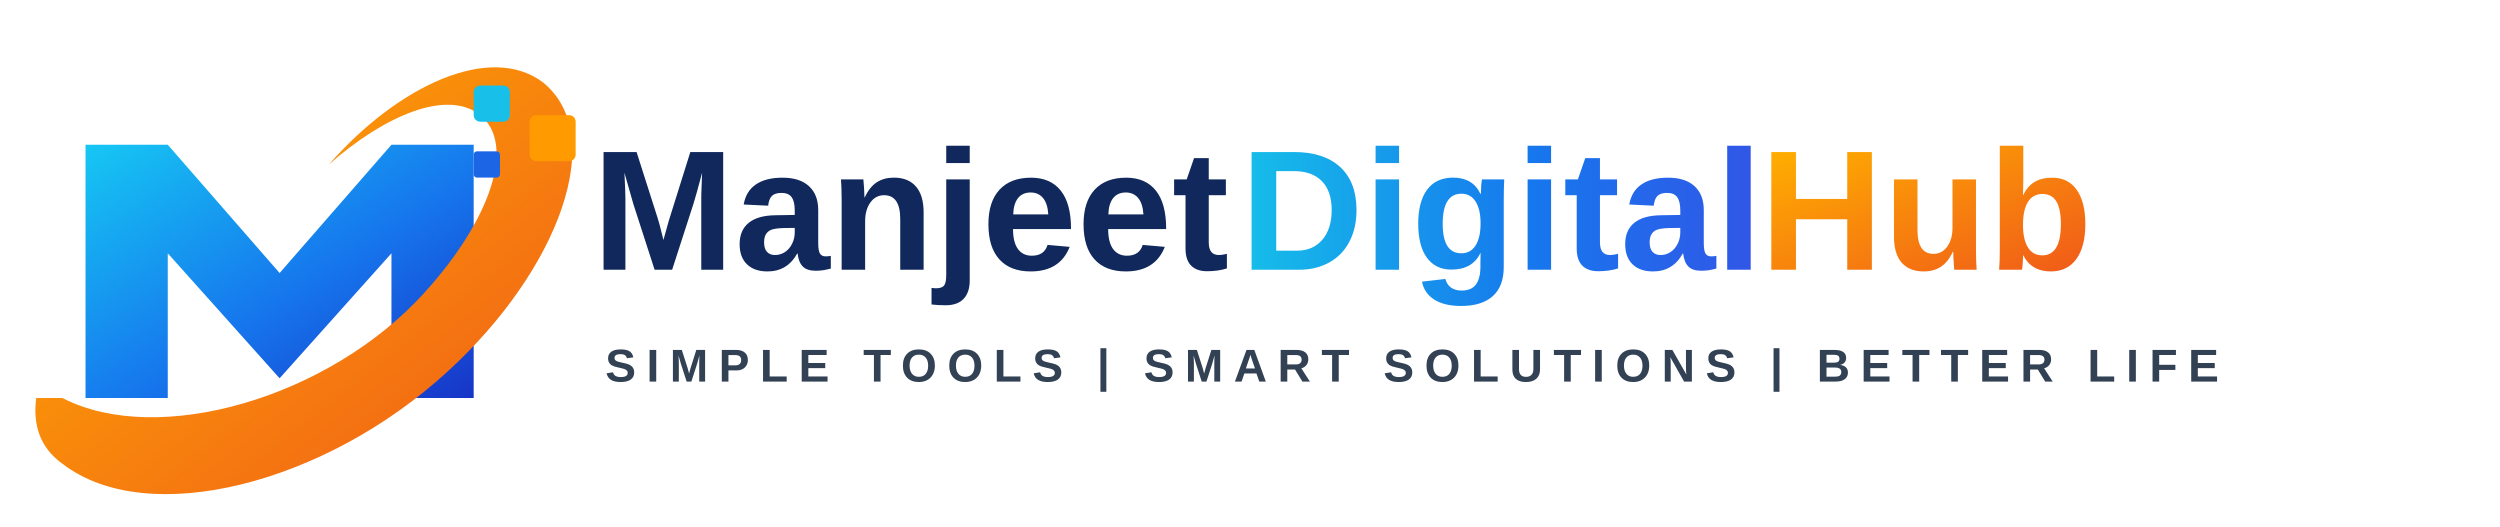
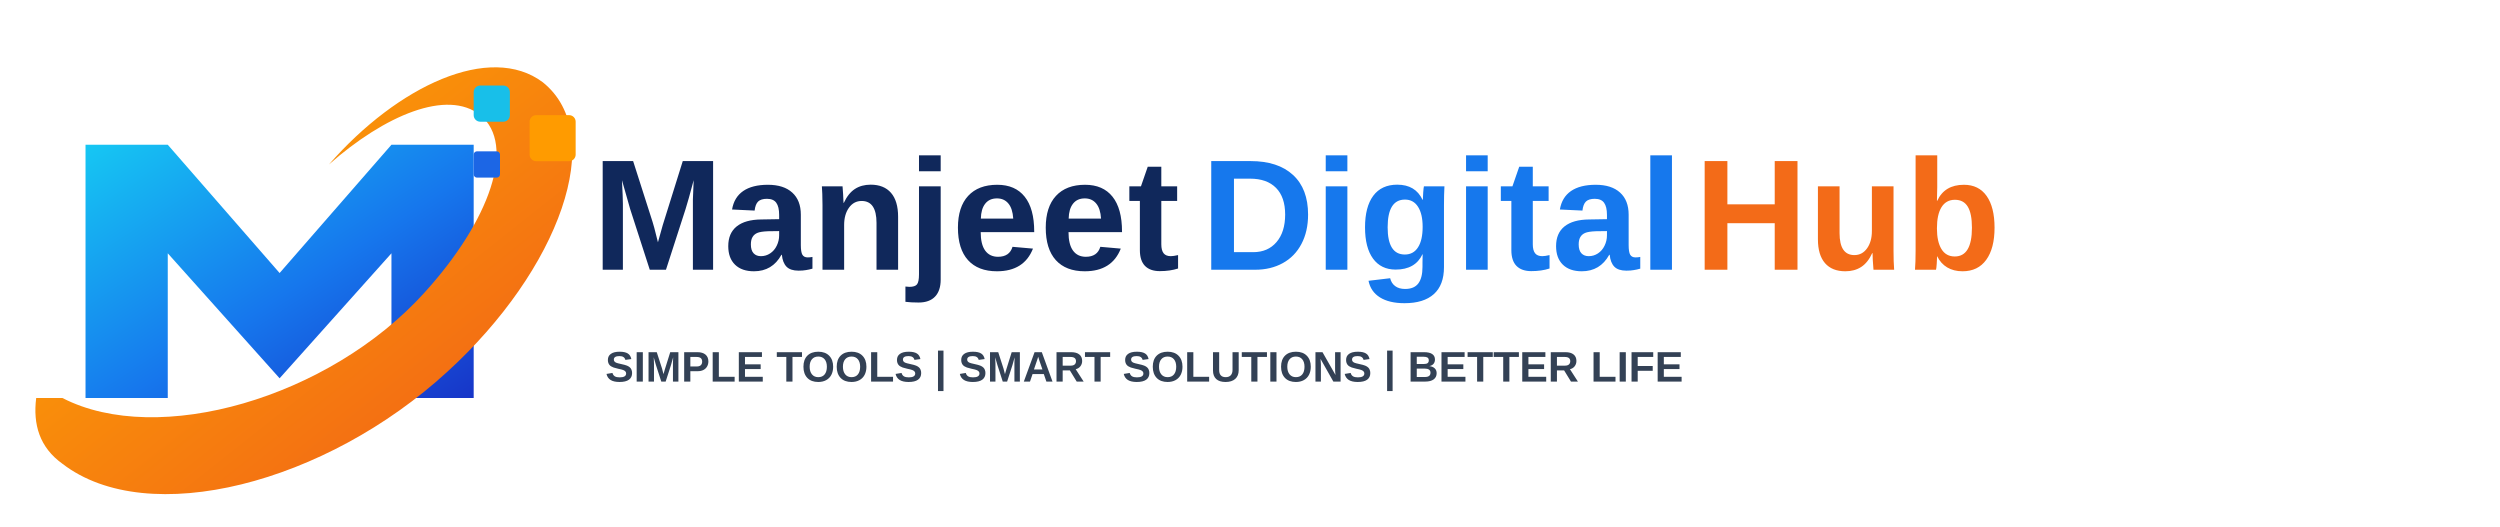
<svg xmlns="http://www.w3.org/2000/svg" viewBox="0 0 760 160" role="img" aria-label="Manjeet Digital Hub">
  <defs>
    <linearGradient id="m" x1="0" y1="0" x2="1" y2="1">
      <stop stop-color="#16c7f3" />
      <stop offset=".55" stop-color="#1677ed" />
      <stop offset="1" stop-color="#1735c8" />
    </linearGradient>
    <linearGradient id="o" x1="0" y1="0" x2="1" y2="1">
      <stop stop-color="#ffb000" />
      <stop offset="1" stop-color="#f05a19" />
    </linearGradient>
-     <linearGradient id="d" x1="0" y1="0" x2="1" y2="0">
-       <stop stop-color="#16bce9" />
-       <stop offset=".55" stop-color="#1678ed" />
-       <stop offset="1" stop-color="#3157e7" />
-     </linearGradient>
  </defs>
  <g transform="translate(18 16)">
    <path d="M8 105V28h25l34 39 34-39h25v77h-25V61L67 99 33 61v44z" fill="url(#m)" />
    <path d="M1 105C30 120 82 105 111 73c20-22 28-45 17-54-10-8-29 0-46 15 21-24 49-37 65-25 20 16 5 57-29 88-37 34-91 48-117 28-7-5-9-12-8-20 2 0 5 0 8 0z" fill="url(#o)" />
    <rect x="126" y="10" width="11" height="11" rx="2" fill="#18bfe9" />
    <rect x="143" y="19" width="14" height="14" rx="2" fill="#ff9b00" />
    <rect x="126" y="30" width="8" height="8" rx="1" fill="#1c66e5" />
  </g>
-   <g font-family="Arial,Helvetica,sans-serif" font-weight="800">
-     <text x="180" y="82" font-size="52" fill="#10285b">Manjeet</text>
-     <text x="377" y="82" font-size="52" fill="url(#d)">Digital</text>
-     <text x="535" y="82" font-size="52" fill="url(#o)">Hub</text>
-   </g>
-   <text x="184" y="116" font-family="Arial,Helvetica,sans-serif" font-size="14" font-weight="600" letter-spacing="3.2" fill="#334155">SIMPLE TOOLS  |  SMART SOLUTIONS  |  BETTER LIFE</text>
+   <text x="180" y="82" font-family="Arial, sans-serif" font-size="48" font-weight="700" fill="#10285b">Manjeet</text>
+   <text x="365" y="82" font-family="Arial, sans-serif" font-size="48" font-weight="700" fill="#1678ed">Digital</text>
+   <text x="515" y="82" font-family="Arial, sans-serif" font-size="48" font-weight="700" fill="#f36b18">Hub</text>
+   <text x="184" y="116" font-family="Arial, sans-serif" font-size="13" font-weight="600" fill="#334155">SIMPLE TOOLS | SMART SOLUTIONS | BETTER LIFE</text>
</svg>
